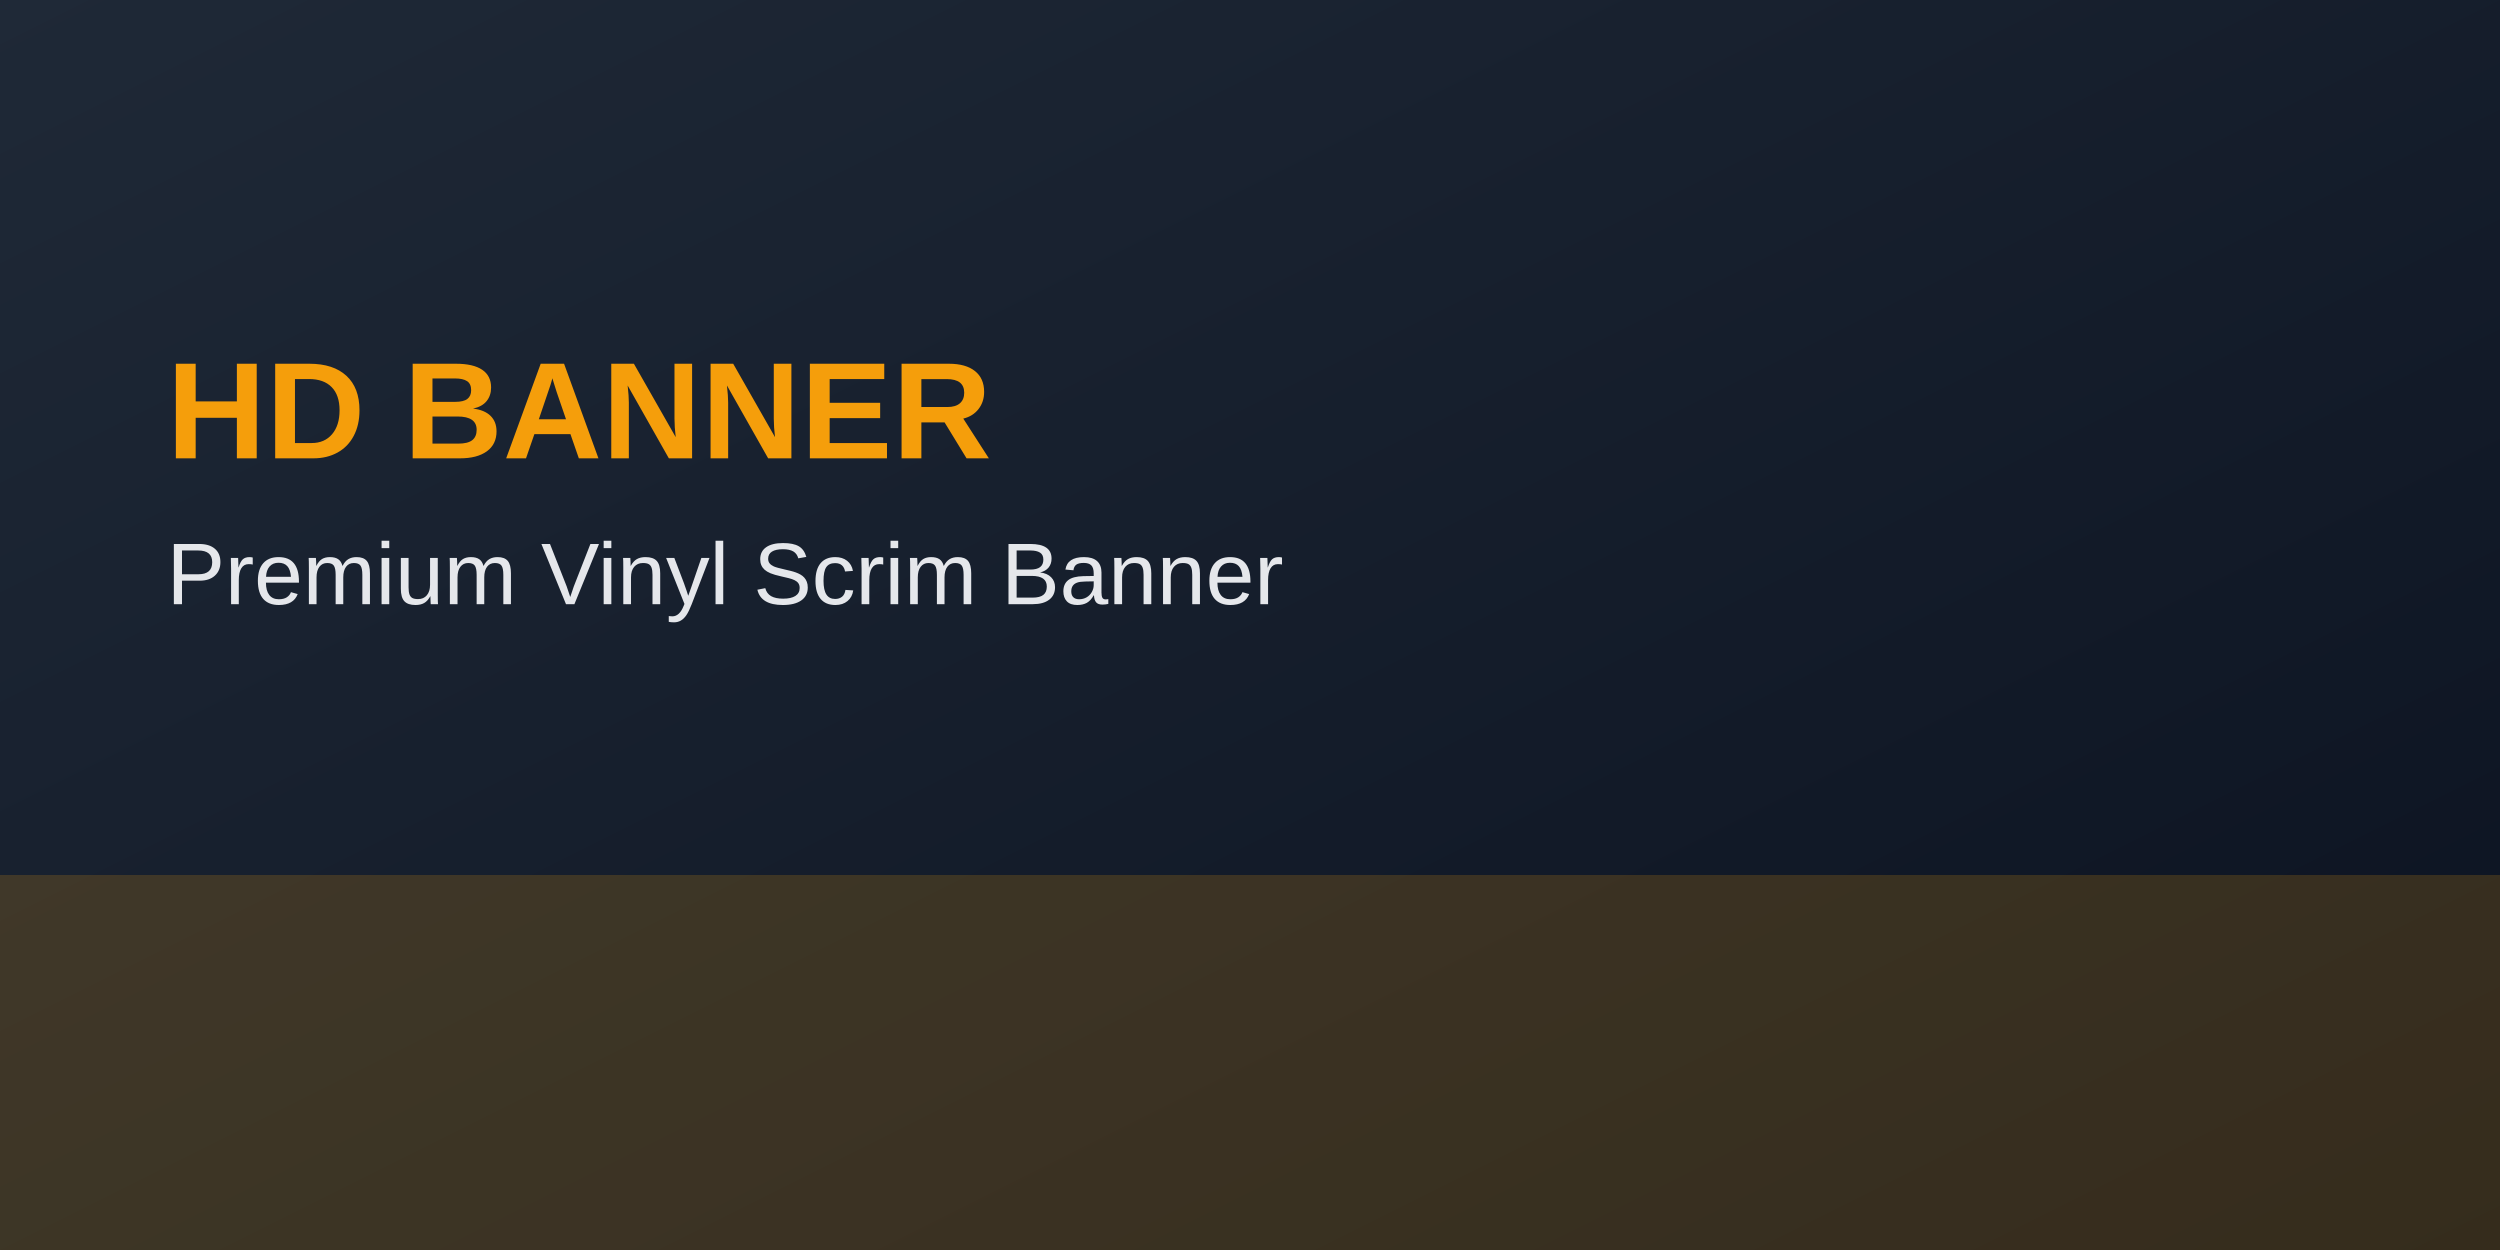
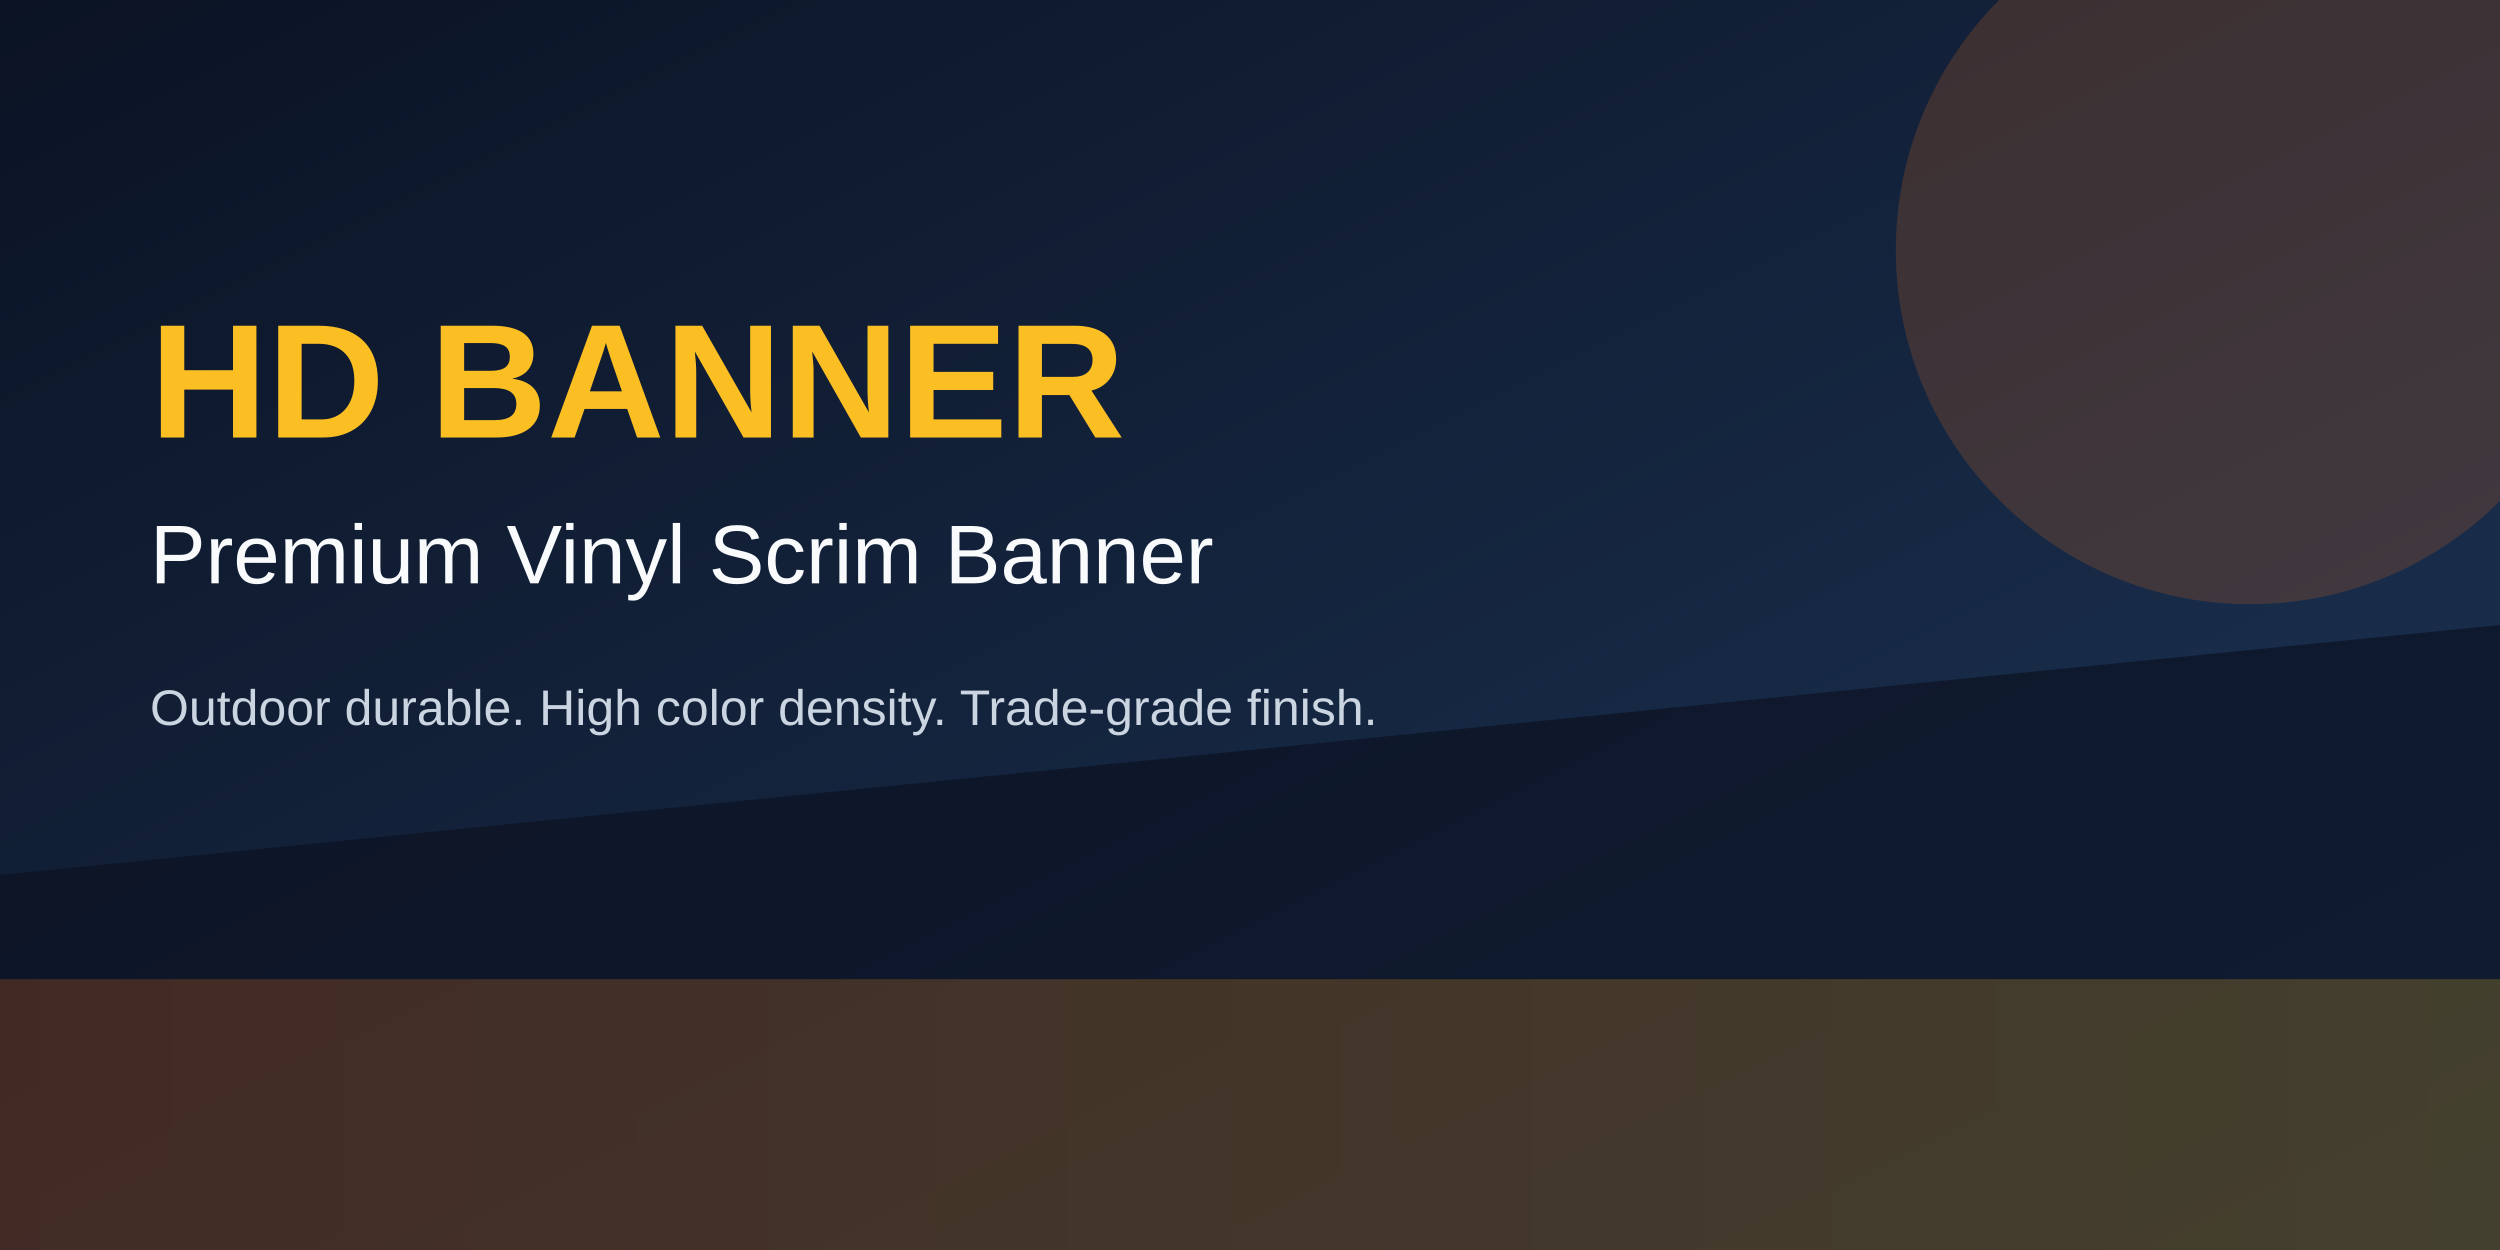
<svg xmlns="http://www.w3.org/2000/svg" viewBox="0 0 1200 600">
  <defs>
    <linearGradient id="bg" x1="0" y1="0" x2="1" y2="1">
-       <stop offset="0" stop-color="#1f2937" />
-       <stop offset="1" stop-color="#0b1220" />
+       <stop offset="0" stop-color="#0b1324" />
+       <stop offset="1" stop-color="#1d3557" />
+     </linearGradient>
+     <linearGradient id="ribbon" x1="0" y1="0" x2="1" y2="0">
+       <stop offset="0" stop-color="#f97316" />
+       <stop offset="1" stop-color="#fbbf24" />
    </linearGradient>
  </defs>
  <rect width="1200" height="600" fill="url(#bg)" />
-   <rect x="0" y="420" width="1200" height="180" fill="#f59e0b" opacity="0.18" />
-   <text x="80" y="220" fill="#f59e0b" font-size="66" font-family="Arial" font-weight="700">HD BANNER</text>
-   <text x="80" y="290" fill="#e5e7eb" font-size="42" font-family="Arial">Premium Vinyl Scrim Banner</text>
+   <circle cx="1080" cy="120" r="170" fill="#f97316" opacity="0.18" />
+   <path d="M0 420 L1200 300 L1200 600 L0 600 Z" fill="#0a0f1f" opacity="0.65" />
+   <rect x="0" y="470" width="1200" height="130" fill="url(#ribbon)" opacity="0.22" />
+   <text x="72" y="210" fill="#fbbf24" font-size="78" font-family="Arial" font-weight="800">HD BANNER</text>
+   <text x="72" y="280" fill="#f8fafc" font-size="40" font-family="Arial">Premium Vinyl Scrim Banner</text>
+   <text x="72" y="348" fill="#cbd5e1" font-size="24" font-family="Arial">Outdoor durable. High color density. Trade-grade finish.</text>
</svg>
